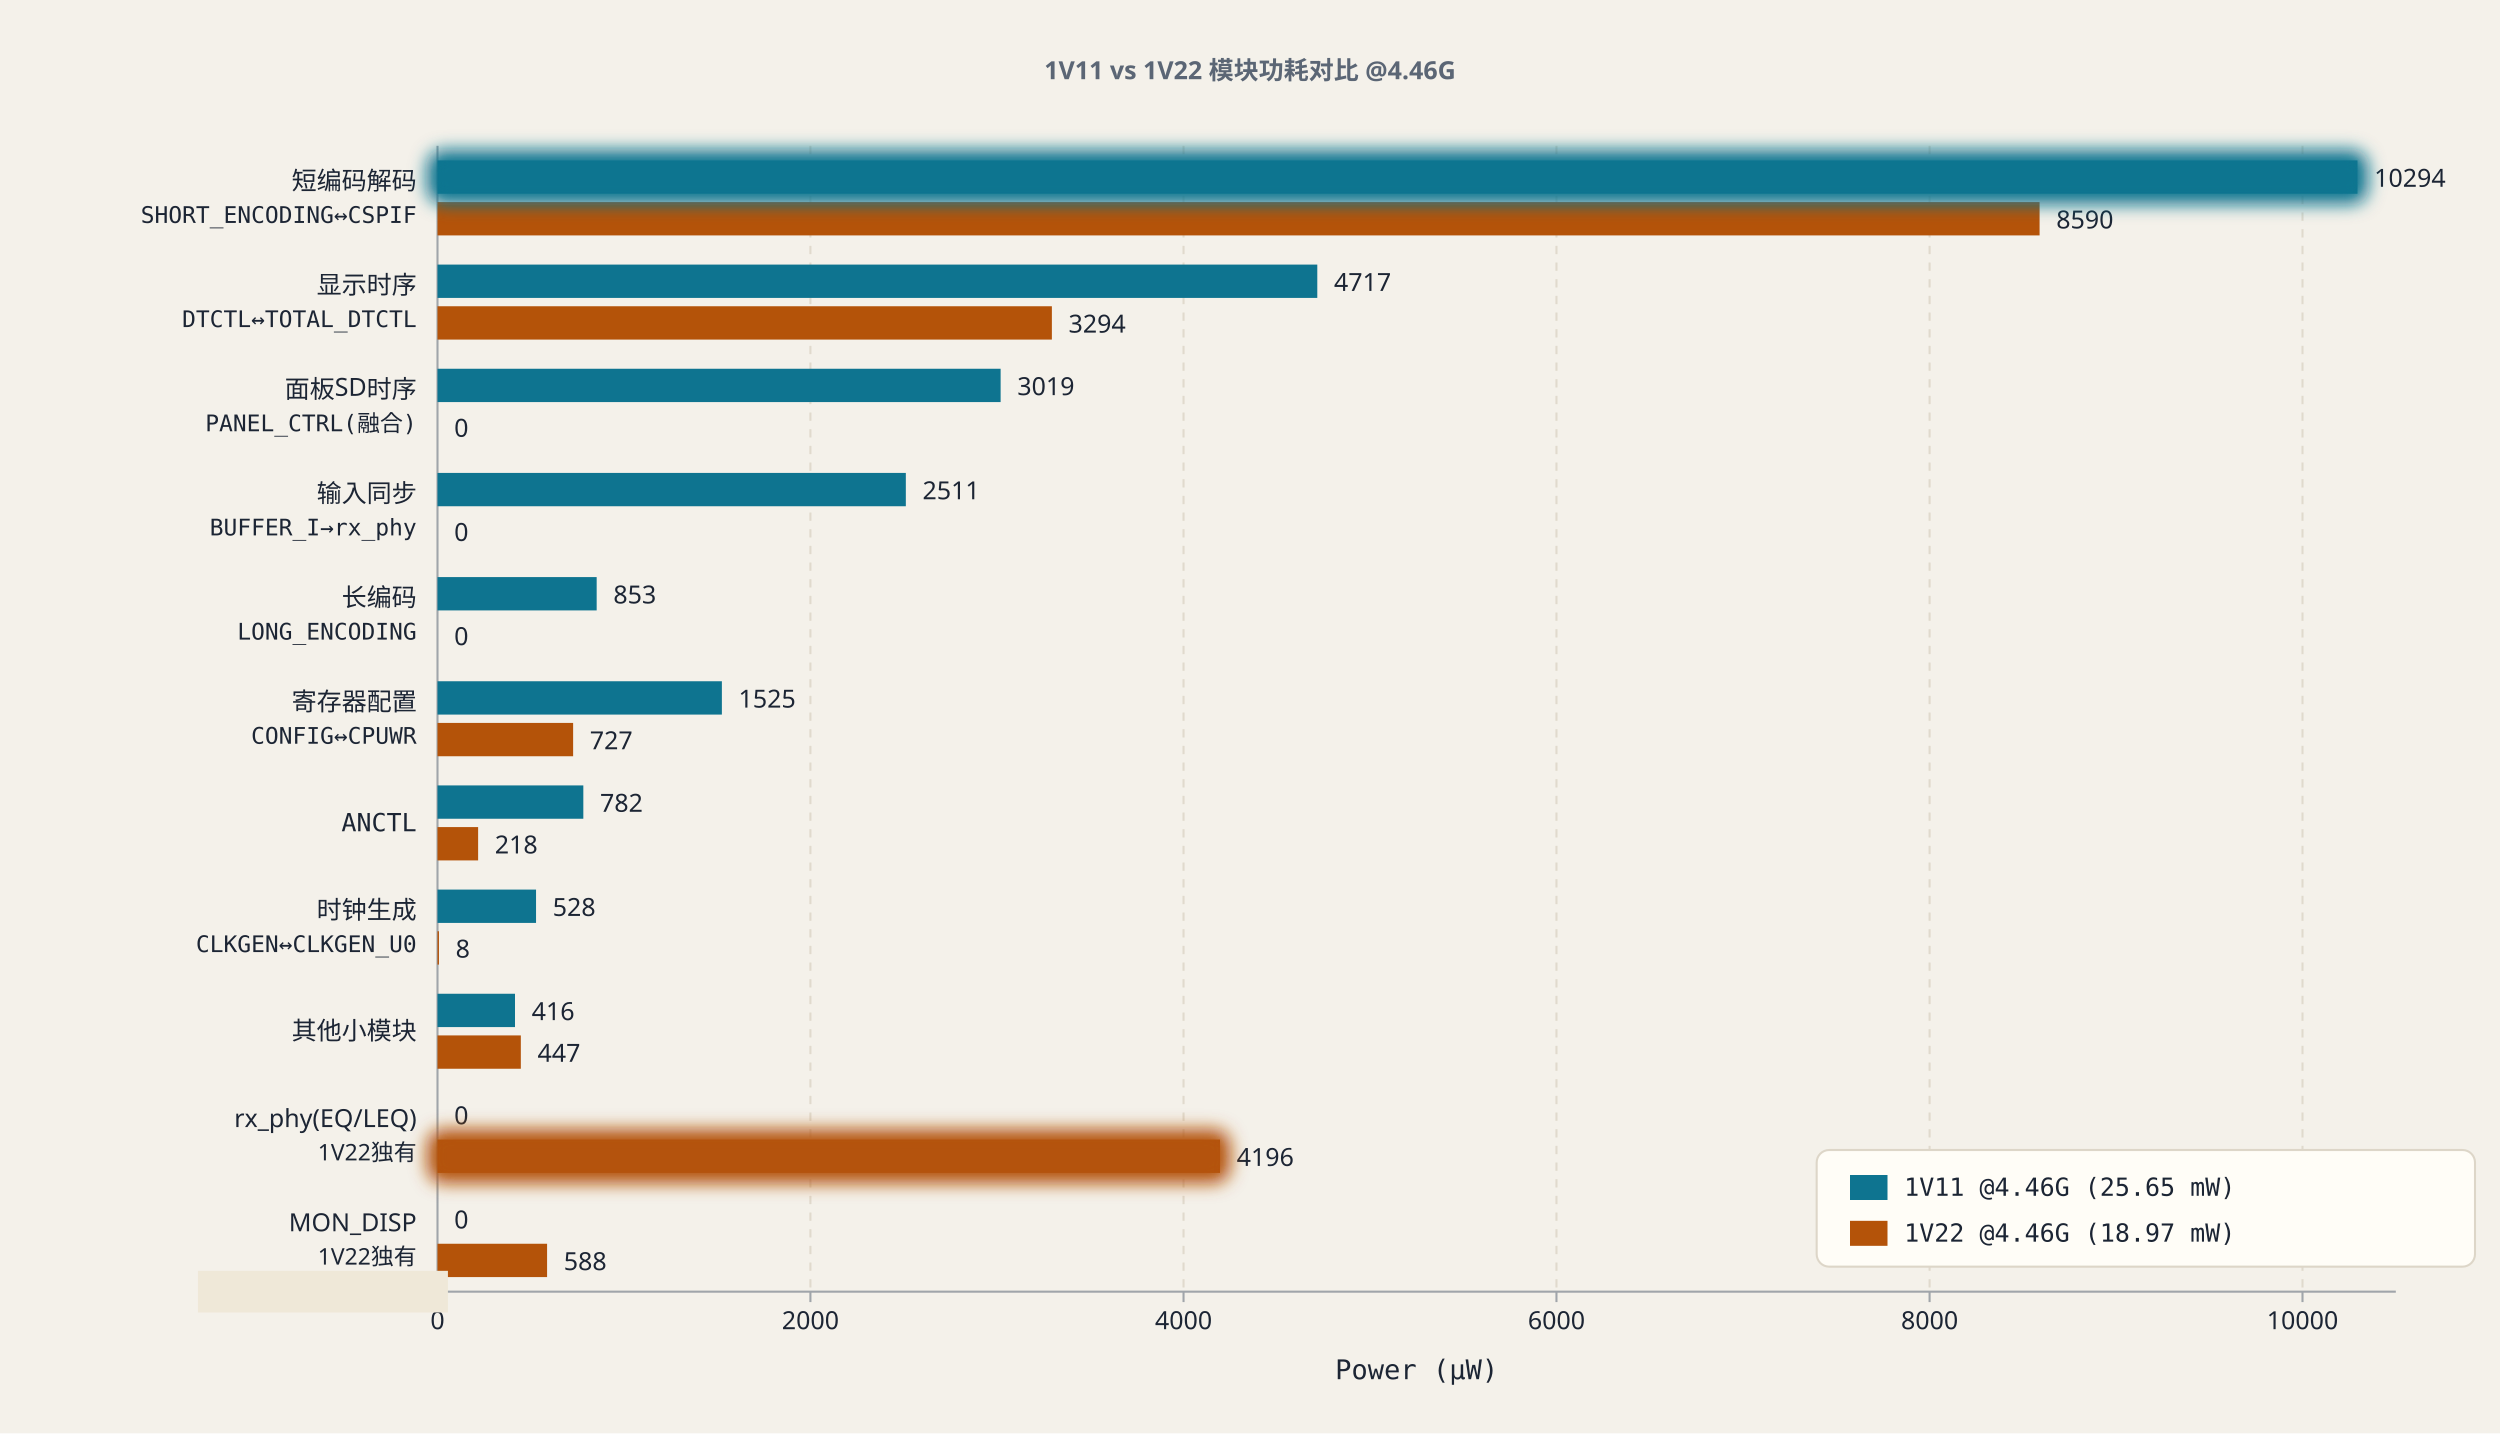
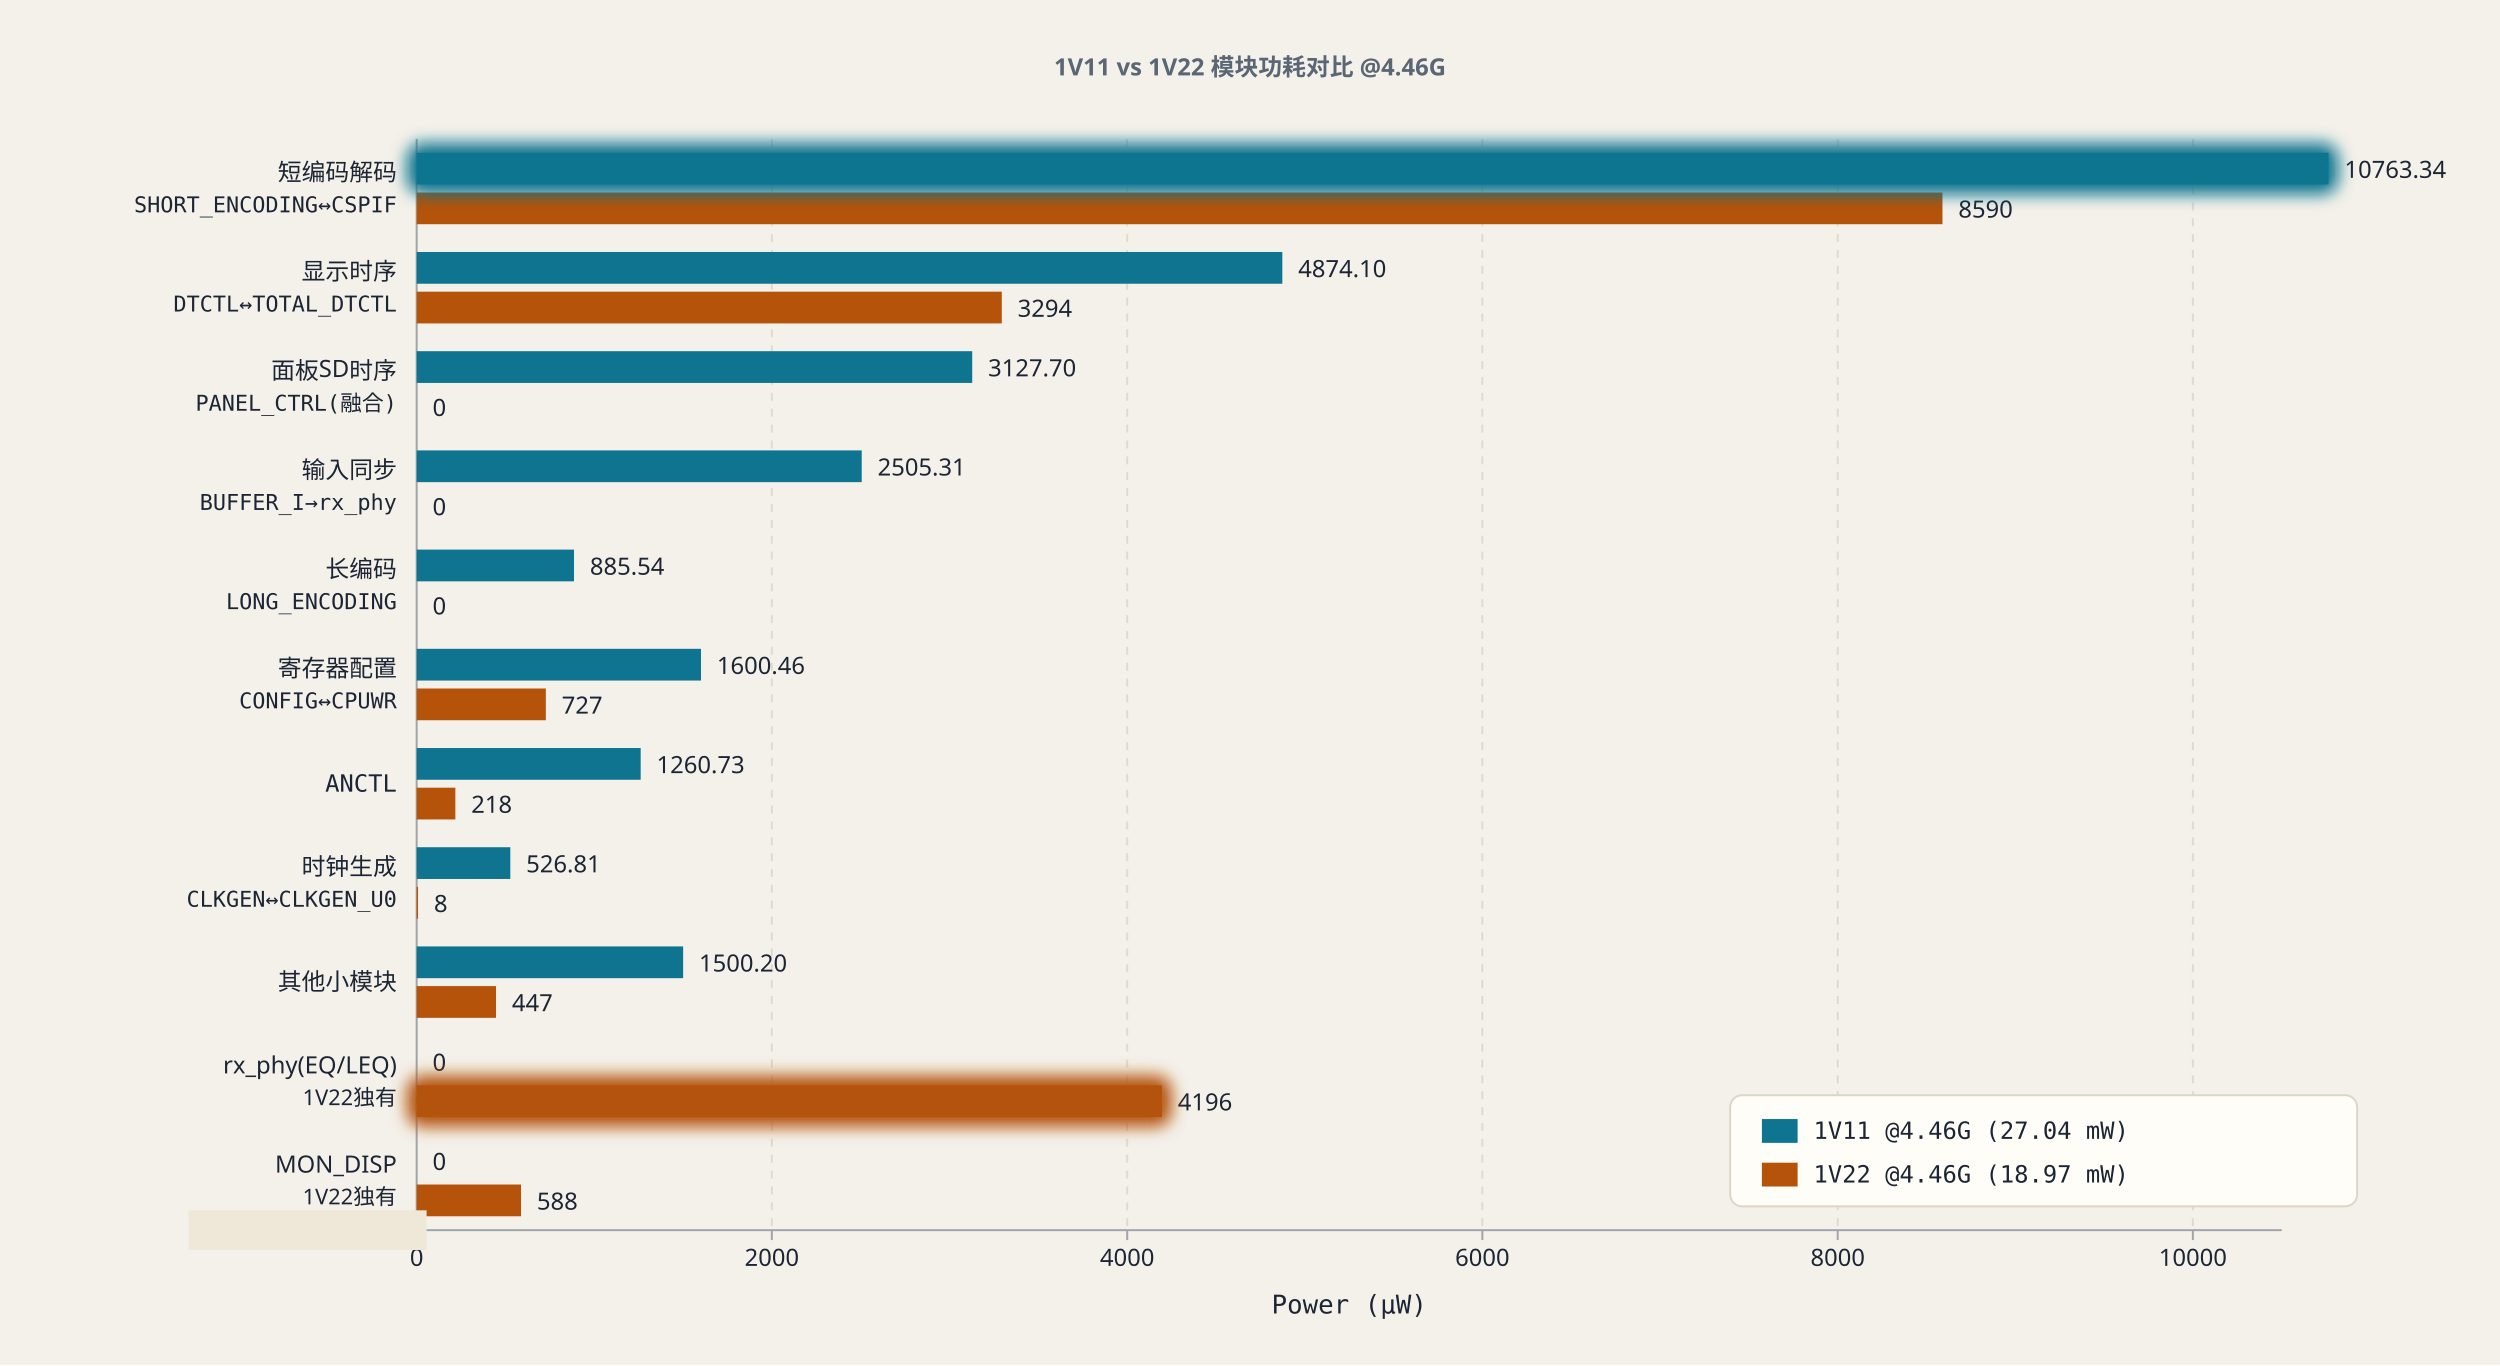
- <svg xmlns="http://www.w3.org/2000/svg" viewBox="0 0 1200 688" width="1200" height="688" role="img" aria-label="1V11 vs 1V22 模块功耗对比 @4.46G">
+ <svg xmlns="http://www.w3.org/2000/svg" viewBox="0 0 1260 688" width="1260" height="688" role="img" aria-label="1V11 vs 1V22 模块功耗对比 @4.46G">
  <style>
    text{font-family:"Microsoft YaHei",sans-serif;fill:#1c2534}
    .mono{font-family:ui-monospace,Consolas,monospace}
-     .hdr{transform-origin:left center;font-size:12px;fill:#5b6675;transform-origin:left center;animation:sweepMove 6s linear infinite}
-     
-     
-     
-     
-     
-     @media (prefers-reduced-motion:reduce){*{animation:none!important}}
+     .hdr{transform-origin:left center;font-size:12px;fill:#5b6675;transform-origin:left center}
  </style>
  <defs>
    <filter id="softGlow" x="-50%" y="-50%" width="200%" height="200%">
      <feGaussianBlur stdDeviation="4" />
    </filter>
    <linearGradient id="sweepGrad" x1="0" y1="0" x2="1" y2="0">
      <stop offset="0" stop-color="#fffdf7" stop-opacity="0" />
      <stop offset="0.5" stop-color="#fffdf7" stop-opacity="1" />
      <stop offset="1" stop-color="#fffdf7" stop-opacity="0" />
    </linearGradient>
  </defs>
-   <rect x="0" y="0" width="1200" height="688" fill="#f4f1ea" />
+   <rect x="0" y="0" width="1260" height="688" fill="#f4f1ea" />
  <g class="hdr">
    <g stroke="#ddd6c8" stroke-width="1" stroke-dasharray="4 4" opacity="0.85">
      <line x1="389" y1="70" x2="389" y2="620" />
      <line x1="568.1" y1="70" x2="568.1" y2="620" />
      <line x1="747.1" y1="70" x2="747.1" y2="620" />
      <line x1="926.2" y1="70" x2="926.2" y2="620" />
      <line x1="1105.2" y1="70" x2="1105.2" y2="620" />
    </g>
    <g stroke="#5b6675" stroke-width="1" opacity="0.55">
      <line x1="210" y1="70" x2="210" y2="620" />
      <line x1="210" y1="620" x2="1150" y2="620" />
      <line x1="210" y1="620" x2="210" y2="625" />
      <line x1="389" y1="620" x2="389" y2="625" />
      <line x1="568.1" y1="620" x2="568.1" y2="625" />
      <line x1="747.1" y1="620" x2="747.1" y2="625" />
      <line x1="926.2" y1="620" x2="926.2" y2="625" />
      <line x1="1105.2" y1="620" x2="1105.2" y2="625" />
    </g>
    <g class="mono" font-size="12" fill="#5b6675" text-anchor="middle">
      <text x="210" y="638">0</text>
      <text x="389" y="638">2000</text>
      <text x="568.1" y="638">4000</text>
      <text x="747.1" y="638">6000</text>
      <text x="926.2" y="638">8000</text>
      <text x="1105.2" y="638">10000</text>
    </g>
    <text class="mono" x="680" y="662" font-size="13" fill="#5b6675" text-anchor="middle">Power (µW)</text>
  </g>
  <g class="hdr" font-size="13" text-anchor="end" fill="#1c2534">
    <text data-label="1" data-g="0" x="200" y="91">短编码解码<tspan x="200" y="107" font-size="11" class="mono">SHORT_ENCODING↔CSPIF</tspan>
    </text>
    <text data-label="1" data-g="1" x="200" y="141">显示时序<tspan x="200" y="157" font-size="11" class="mono">DTCTL↔TOTAL_DTCTL</tspan>
    </text>
    <text data-label="1" data-g="2" x="200" y="191">面板SD时序<tspan x="200" y="207" font-size="11" class="mono">PANEL_CTRL(融合)</tspan>
    </text>
    <text data-label="1" data-g="3" x="200" y="241">输入同步<tspan x="200" y="257" font-size="11" class="mono">BUFFER_I→rx_phy</tspan>
    </text>
    <text data-label="1" data-g="4" x="200" y="291">长编码<tspan x="200" y="307" font-size="11" class="mono">LONG_ENCODING</tspan>
    </text>
    <text data-label="1" data-g="5" x="200" y="341">寄存器配置<tspan x="200" y="357" font-size="11" class="mono">CONFIG↔CPUWR</tspan>
    </text>
    <text data-label="1" data-g="6" x="200" y="399" font-size="12" class="mono">ANCTL</text>
    <text data-label="1" data-g="7" x="200" y="441">时钟生成<tspan x="200" y="457" font-size="11" class="mono">CLKGEN↔CLKGEN_U0</tspan>
    </text>
    <text data-label="1" data-g="8" x="200" y="499">其他小模块</text>
    <text data-label="1" data-g="9" x="200" y="541">rx_phy(EQ/LEQ)<tspan x="200" y="557" font-size="11">1V22独有</tspan>
    </text>
    <text data-label="1" data-g="10" x="200" y="591">MON_DISP<tspan x="200" y="607" font-size="11">1V22独有</tspan>
    </text>
  </g>
  <g>
-     <rect class="bar" data-g="0" data-s="11" x="210" y="77" width="921.6" height="16" fill="#0e7490" />
+     <rect class="bar" data-g="0" data-s="11" x="210" y="77" width="963.6" height="16" fill="#0e7490" />
    <rect class="bar" data-g="0" data-s="22" x="210" y="97" width="769" height="16" fill="#b45309" />
-     <text class="val peak" data-g="0" data-s="11" x="1139.6" y="85" dominant-baseline="central">10294</text>
+     <text class="val peak" data-g="0" data-s="11" x="1181.6" y="85" dominant-baseline="central">10763.34</text>
    <text class="val" data-g="0" data-s="22" x="987" y="105" dominant-baseline="central">8590</text>
-     <rect class="bar" data-g="1" data-s="11" x="210" y="127" width="422.3" height="16" fill="#0e7490" />
+     <rect class="bar" data-g="1" data-s="11" x="210" y="127" width="436.3" height="16" fill="#0e7490" />
    <rect class="bar" data-g="1" data-s="22" x="210" y="147" width="294.9" height="16" fill="#b45309" />
-     <text class="val" data-g="1" data-s="11" x="640.3" y="135" dominant-baseline="central">4717</text>
+     <text class="val" data-g="1" data-s="11" x="654.3" y="135" dominant-baseline="central">4874.10</text>
    <text class="val" data-g="1" data-s="22" x="512.9" y="155" dominant-baseline="central">3294</text>
-     <rect class="bar" data-g="2" data-s="11" x="210" y="177" width="270.3" height="16" fill="#0e7490" />
-     <text class="val" data-g="2" data-s="11" x="488.3" y="185" dominant-baseline="central">3019</text>
+     <rect class="bar" data-g="2" data-s="11" x="210" y="177" width="280.0" height="16" fill="#0e7490" />
+     <text class="val" data-g="2" data-s="11" x="498.0" y="185" dominant-baseline="central">3127.70</text>
    <text class="val" data-g="2" data-s="22" x="218" y="205" dominant-baseline="central">0</text>
-     <rect class="bar" data-g="3" data-s="11" x="210" y="227" width="224.8" height="16" fill="#0e7490" />
-     <text class="val" data-g="3" data-s="11" x="442.8" y="235" dominant-baseline="central">2511</text>
+     <rect class="bar" data-g="3" data-s="11" x="210" y="227" width="224.3" height="16" fill="#0e7490" />
+     <text class="val" data-g="3" data-s="11" x="442.3" y="235" dominant-baseline="central">2505.31</text>
    <text class="val" data-g="3" data-s="22" x="218" y="255" dominant-baseline="central">0</text>
-     <rect class="bar" data-g="4" data-s="11" x="210" y="277" width="76.4" height="16" fill="#0e7490" />
-     <text class="val" data-g="4" data-s="11" x="294.4" y="285" dominant-baseline="central">853</text>
+     <rect class="bar" data-g="4" data-s="11" x="210" y="277" width="79.3" height="16" fill="#0e7490" />
+     <text class="val" data-g="4" data-s="11" x="297.3" y="285" dominant-baseline="central">885.54</text>
    <text class="val" data-g="4" data-s="22" x="218" y="305" dominant-baseline="central">0</text>
-     <rect class="bar" data-g="5" data-s="11" x="210" y="327" width="136.5" height="16" fill="#0e7490" />
+     <rect class="bar" data-g="5" data-s="11" x="210" y="327" width="143.3" height="16" fill="#0e7490" />
    <rect class="bar" data-g="5" data-s="22" x="210" y="347" width="65.1" height="16" fill="#b45309" />
-     <text class="val" data-g="5" data-s="11" x="354.5" y="335" dominant-baseline="central">1525</text>
+     <text class="val" data-g="5" data-s="11" x="361.3" y="335" dominant-baseline="central">1600.46</text>
    <text class="val" data-g="5" data-s="22" x="283.1" y="355" dominant-baseline="central">727</text>
-     <rect class="bar" data-g="6" data-s="11" x="210" y="377" width="70" height="16" fill="#0e7490" />
+     <rect class="bar" data-g="6" data-s="11" x="210" y="377" width="112.9" height="16" fill="#0e7490" />
    <rect class="bar" data-g="6" data-s="22" x="210" y="397" width="19.5" height="16" fill="#b45309" />
-     <text class="val" data-g="6" data-s="11" x="288" y="385" dominant-baseline="central">782</text>
+     <text class="val" data-g="6" data-s="11" x="330.9" y="385" dominant-baseline="central">1260.73</text>
    <text class="val" data-g="6" data-s="22" x="237.5" y="405" dominant-baseline="central">218</text>
-     <rect class="bar" data-g="7" data-s="11" x="210" y="427" width="47.3" height="16" fill="#0e7490" />
+     <rect class="bar" data-g="7" data-s="11" x="210" y="427" width="47.2" height="16" fill="#0e7490" />
    <rect class="bar" data-g="7" data-s="22" x="210" y="447" width="0.7" height="16" fill="#b45309" />
-     <text class="val" data-g="7" data-s="11" x="265.3" y="435" dominant-baseline="central">528</text>
+     <text class="val" data-g="7" data-s="11" x="265.2" y="435" dominant-baseline="central">526.81</text>
    <text class="val" data-g="7" data-s="22" x="218.7" y="455" dominant-baseline="central">8</text>
-     <rect class="bar" data-g="8" data-s="11" x="210" y="477" width="37.2" height="16" fill="#0e7490" />
+     <rect class="bar" data-g="8" data-s="11" x="210" y="477" width="134.3" height="16" fill="#0e7490" />
    <rect class="bar" data-g="8" data-s="22" x="210" y="497" width="40" height="16" fill="#b45309" />
-     <text class="val" data-g="8" data-s="11" x="255.2" y="485" dominant-baseline="central">416</text>
+     <text class="val" data-g="8" data-s="11" x="352.3" y="485" dominant-baseline="central">1500.20</text>
    <text class="val" data-g="8" data-s="22" x="258" y="505" dominant-baseline="central">447</text>
    <rect class="bar" data-g="9" data-s="22" x="210" y="547" width="375.6" height="16" fill="#b45309" />
    <text class="val" data-g="9" data-s="11" x="218" y="535" dominant-baseline="central">0</text>
    <text class="val" data-g="9" data-s="22" x="593.6" y="555" dominant-baseline="central">4196</text>
    <rect class="bar" data-g="10" data-s="22" x="210" y="597" width="52.6" height="16" fill="#b45309" />
    <text class="val" data-g="10" data-s="11" x="218" y="585" dominant-baseline="central">0</text>
    <text class="val" data-g="10" data-s="22" x="270.6" y="605" dominant-baseline="central">588</text>
  </g>
-   <rect class="glow" x="205" y="72" width="931.6" height="26" rx="8" fill="#0e7490" filter="url(#softGlow)" />
+   <rect class="glow" x="205" y="72" width="973.6" height="26" rx="8" fill="#0e7490" filter="url(#softGlow)" />
  <rect class="glow glow2" x="205" y="542" width="385.6" height="26" rx="8" fill="#b45309" filter="url(#softGlow)" />
  <g class="hdr">
    <rect x="872" y="552" width="316" height="56" rx="6" fill="#fffdf7" stroke="#ddd6c8" stroke-width="1" />
    <rect x="888" y="564" width="18" height="12" fill="#0e7490" />
-     <text class="mono" x="914" y="574" font-size="12" fill="#1c2534">1V11 @4.46G (25.65 mW)</text>
+     <text class="mono" x="914" y="574" font-size="12" fill="#1c2534">1V11 @4.46G (27.04 mW)</text>
    <rect x="888" y="586" width="18" height="12" fill="#b45309" />
    <text class="mono" x="914" y="596" font-size="12" fill="#1c2534">1V22 @4.46G (18.97 mW)</text>
  </g>
-   <text class="hdr" x="600" y="38" font-size="20" font-weight="bold" text-anchor="middle" fill="#1c2534">1V11 vs 1V22 模块功耗对比 @4.46G</text>
+   <text class="hdr" x="630" y="38" font-size="20" font-weight="bold" text-anchor="middle" fill="#1c2534">1V11 vs 1V22 模块功耗对比 @4.46G</text>
  <rect class="sweep" x="95" y="610" width="120" height="20" fill="#efe8d8" />
</svg>
